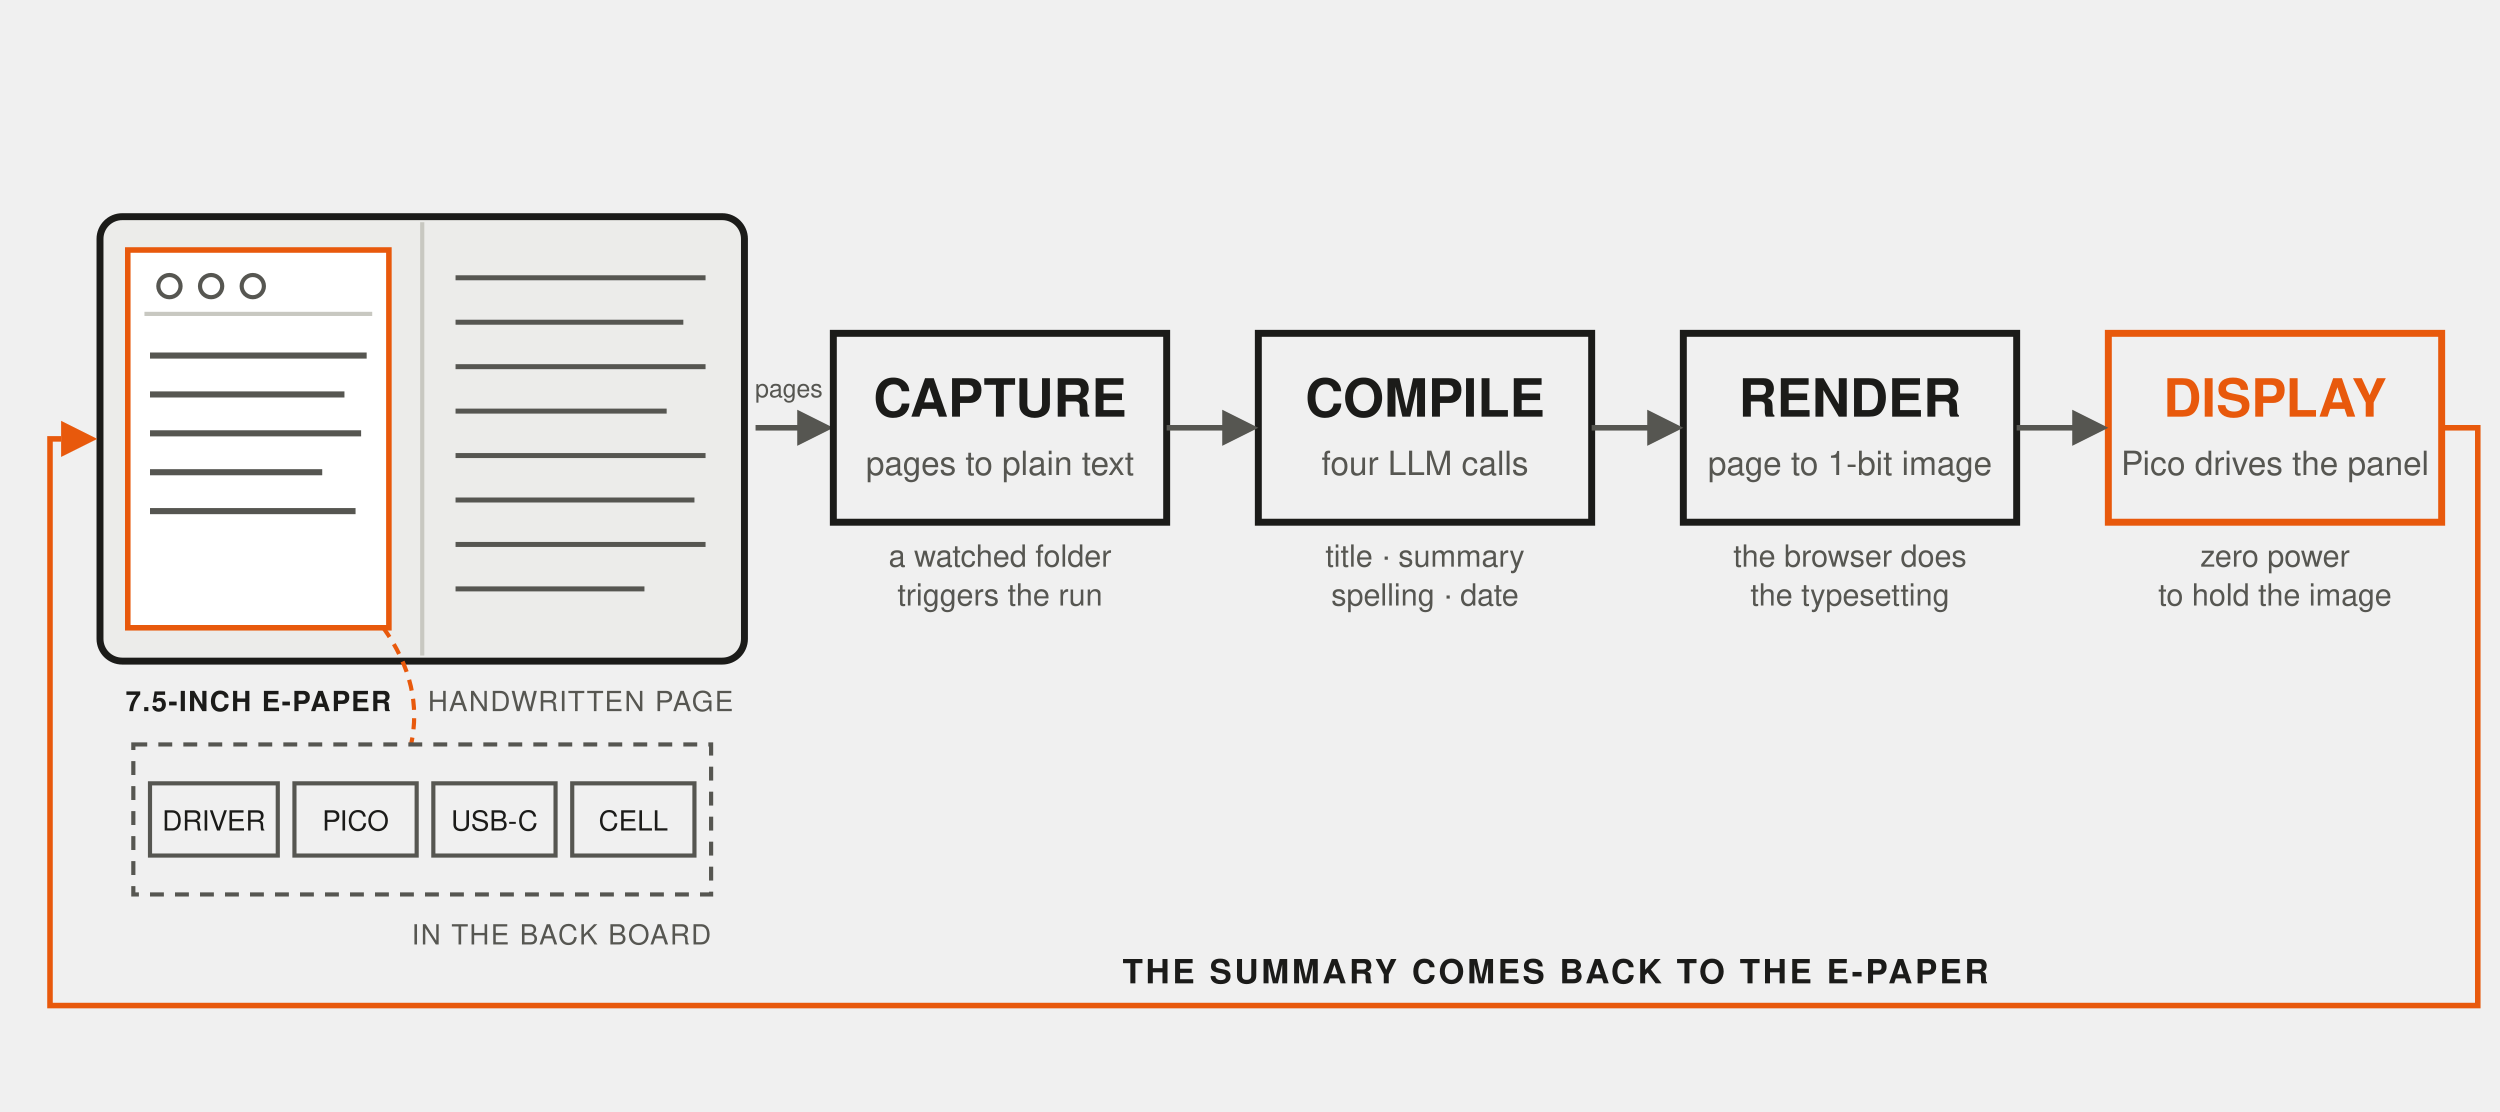
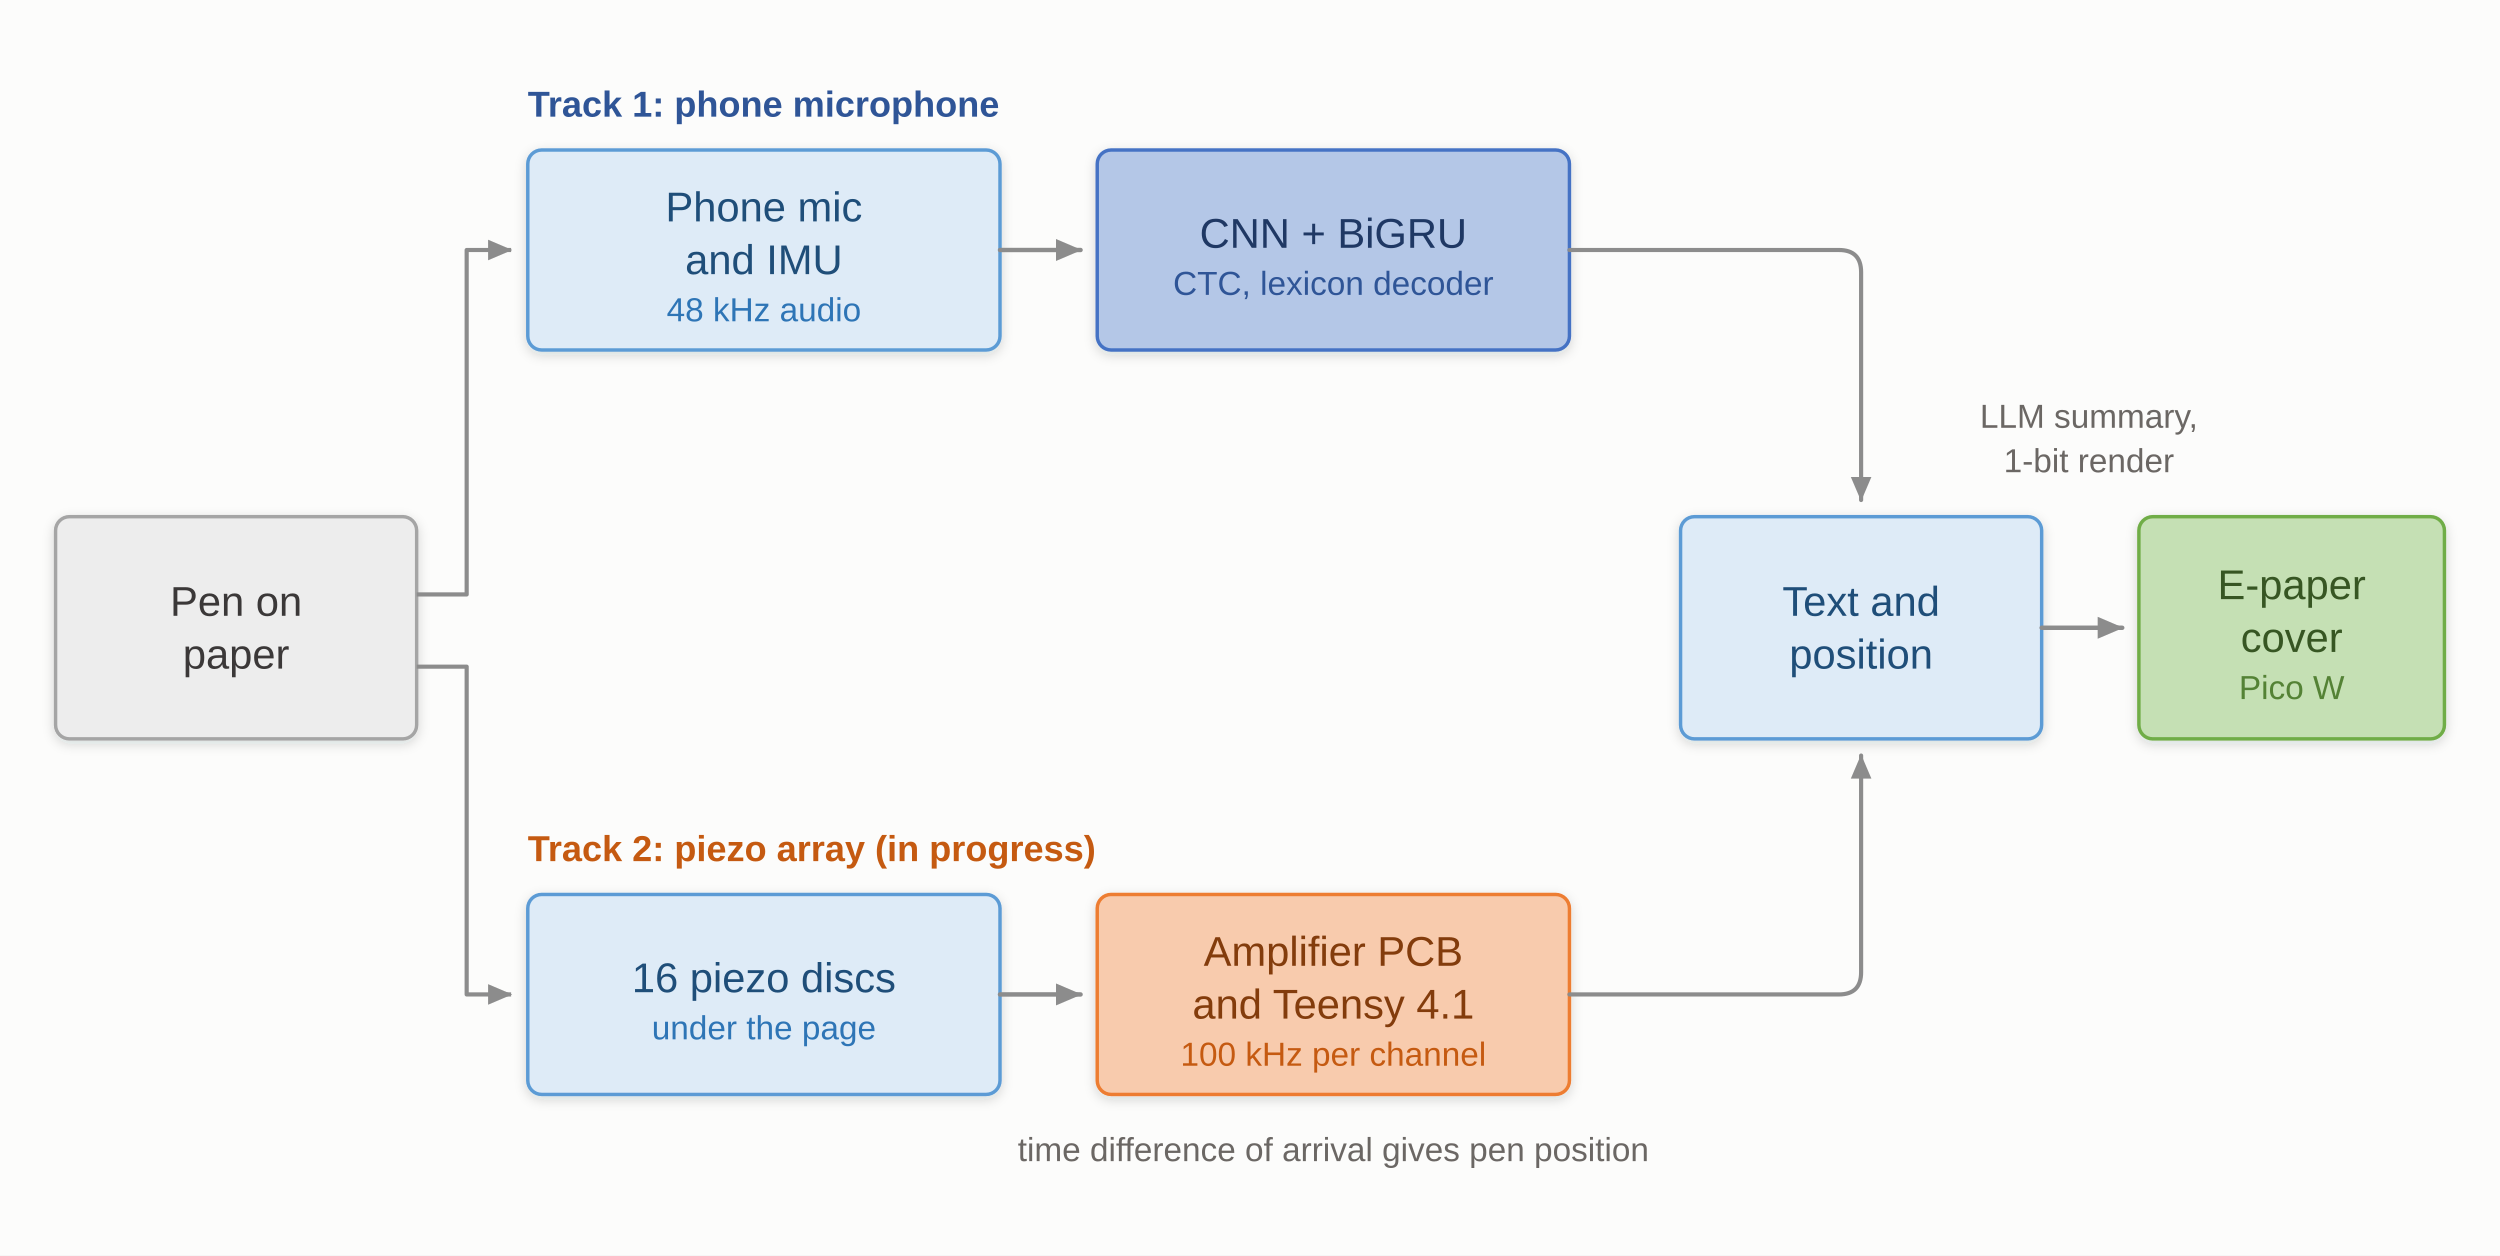
- <svg xmlns="http://www.w3.org/2000/svg" viewBox="0 0 900 400" role="img" aria-label="System diagram. An open notebook with the 7.5-inch e-paper panel set into the inside cover, facing a handwritten page; the driver board, Pico, USB-C controller and cell sit in the back board. Pages pass through capture, compile, render and display stages, and the finished summary returns to the e-paper">
-   <g font-family="Helvetica, Arial, sans-serif">
-     <rect x="36" y="78" width="232" height="160" rx="8" fill="#ececea" stroke="#1b1b19" stroke-width="2.5" />
-     <line x1="152" y1="80" x2="152" y2="236" stroke="#c8c8c1" stroke-width="1.5" />
-     <rect x="46" y="90" width="94" height="136" fill="#ffffff" stroke="#e8590c" stroke-width="2" />
-     <circle cx="61" cy="103" r="4" fill="none" stroke="#565651" stroke-width="1.5" />
-     <circle cx="76" cy="103" r="4" fill="none" stroke="#565651" stroke-width="1.5" />
-     <circle cx="91" cy="103" r="4" fill="none" stroke="#565651" stroke-width="1.5" />
-     <line x1="52" y1="113" x2="134" y2="113" stroke="#c8c8c1" stroke-width="1.5" />
-     <g stroke="#565651" stroke-width="2.2">
-       <line x1="54" y1="128" x2="132" y2="128" />
-       <line x1="54" y1="142" x2="124" y2="142" />
-       <line x1="54" y1="156" x2="130" y2="156" />
-       <line x1="54" y1="170" x2="116" y2="170" />
-       <line x1="54" y1="184" x2="128" y2="184" />
-     </g>
-     <g stroke="#565651" stroke-width="1.8">
-       <line x1="164" y1="100" x2="254" y2="100" />
-       <line x1="164" y1="116" x2="246" y2="116" />
-       <line x1="164" y1="132" x2="254" y2="132" />
-       <line x1="164" y1="148" x2="240" y2="148" />
-       <line x1="164" y1="164" x2="254" y2="164" />
-       <line x1="164" y1="180" x2="250" y2="180" />
-       <line x1="164" y1="196" x2="254" y2="196" />
-       <line x1="164" y1="212" x2="232" y2="212" />
-     </g>
-     <text x="93" y="256" font-size="10" font-weight="700" fill="#1b1b19" text-anchor="middle" letter-spacing="0.5">7.5-INCH E-PAPER</text>
-     <text x="209" y="256" font-size="10" fill="#565651" text-anchor="middle" letter-spacing="0.5">HANDWRITTEN PAGE</text>
-     <path d="M 138 226 C 148 240, 151 254, 148 268" stroke="#e8590c" stroke-width="1.5" fill="none" stroke-dasharray="4 3" />
-     <rect x="48" y="268" width="208" height="54" fill="none" stroke="#565651" stroke-width="1.5" stroke-dasharray="5 4" />
-     <g font-size="10" fill="#1b1b19" text-anchor="middle">
-       <rect x="54" y="282" width="46" height="26" fill="none" stroke="#565651" stroke-width="1.5" />
-       <text x="77" y="299">DRIVER</text>
-       <rect x="106" y="282" width="44" height="26" fill="none" stroke="#565651" stroke-width="1.5" />
-       <text x="128" y="299">PICO</text>
-       <rect x="156" y="282" width="44" height="26" fill="none" stroke="#565651" stroke-width="1.5" />
-       <text x="178" y="299">USB-C</text>
-       <rect x="206" y="282" width="44" height="26" fill="none" stroke="#565651" stroke-width="1.5" />
-       <text x="228" y="299">CELL</text>
-     </g>
-     <text x="256" y="340" font-size="10" fill="#565651" letter-spacing="0.5" text-anchor="end">IN THE BACK BOARD</text>
-     <path d="M 272 154 H 292" stroke="#565651" stroke-width="2" fill="none" />
-     <path d="M 300 154 l -13 -6.5 v 13 z" fill="#565651" />
-     <text x="284" y="143" font-size="9" fill="#565651" text-anchor="middle">pages</text>
-     <g font-size="19" font-weight="700" fill="#1b1b19" text-anchor="middle">
-       <rect x="300" y="120" width="120" height="68" fill="none" stroke="#1b1b19" stroke-width="2.5" />
-       <text x="360" y="150">CAPTURE</text>
-       <rect x="453" y="120" width="120" height="68" fill="none" stroke="#1b1b19" stroke-width="2.5" />
-       <text x="513" y="150">COMPILE</text>
-       <rect x="606" y="120" width="120" height="68" fill="none" stroke="#1b1b19" stroke-width="2.5" />
-       <text x="666" y="150">RENDER</text>
-       <rect x="759" y="120" width="120" height="68" fill="none" stroke="#e8590c" stroke-width="2.5" />
-       <text x="819" y="150" fill="#e8590c">DISPLAY</text>
-     </g>
-     <g font-size="12" fill="#565651" text-anchor="middle">
-       <text x="360" y="171">pages to plain text</text>
-       <text x="513" y="171">four LLM calls</text>
-       <text x="666" y="171">page to 1-bit image</text>
-       <text x="819" y="171" fill="#565651">Pico drives the panel</text>
-     </g>
-     <g font-size="11" fill="#565651" text-anchor="middle">
-       <text x="360" y="204">a watched folder</text>
-       <text x="360" y="218">triggers the run</text>
-       <text x="513" y="204">title · summary</text>
-       <text x="513" y="218">spelling · date</text>
-       <text x="666" y="204">the browser does</text>
-       <text x="666" y="218">the typesetting</text>
-       <text x="819" y="204" fill="#565651">zero power</text>
-       <text x="819" y="218" fill="#565651">to hold the image</text>
-     </g>
-     <g stroke="#565651" stroke-width="2" fill="none">
-       <path d="M 420 154 H 445" />
-       <path d="M 573 154 H 598" />
-       <path d="M 726 154 H 751" />
-     </g>
-     <g fill="#565651">
-       <path d="M 453 154 l -13 -6.5 v 13 z" />
-       <path d="M 606 154 l -13 -6.5 v 13 z" />
-       <path d="M 759 154 l -13 -6.5 v 13 z" />
-     </g>
-     <path d="M 879 154 H 892 V 362 H 18 V 158 H 22" stroke="#e8590c" stroke-width="2" fill="none" />
-     <path d="M 35 158 l -13 -6.5 v 13 z" fill="#e8590c" />
-     <text x="560" y="354" font-size="12" font-weight="700" fill="#1b1b19" text-anchor="middle" letter-spacing="1">THE SUMMARY COMES BACK TO THE E-PAPER</text>
+ <svg xmlns="http://www.w3.org/2000/svg" viewBox="0 0 900 452" role="img" aria-label="Smart notebook system: two capture tracks feeding text and pen position to the e-paper cover" style="font-family:Aptos, Calibri, 'Segoe UI', 'Helvetica Neue', Arial, sans-serif">
+   <defs>
+     <marker id="ah" viewBox="0 0 10 10" refX="9" refY="5" markerWidth="6.5" markerHeight="6.5" orient="auto-start-reverse">
+       <path d="M0.5,1.2 L9.4,5 L0.5,8.8 Z" fill="#8c8c8c" />
+     </marker>
+     <marker id="ahb" viewBox="0 0 10 10" refX="9" refY="5" markerWidth="6.5" markerHeight="6.5" orient="auto-start-reverse">
+       <path d="M0.5,1.2 L9.4,5 L0.5,8.8 Z" fill="#2f5597" />
+     </marker>
+     <filter id="sh" x="-30%" y="-30%" width="170%" height="190%">
+       <feDropShadow dx="0" dy="1.3" stdDeviation="2.1" flood-color="#1f2328" flood-opacity="0.16" />
+     </filter>
+   </defs>
+   <rect width="900" height="452" fill="#fcfcfb" />
+   <g filter="url(#sh)">
+     <rect x="20" y="186" width="130" height="80" rx="5" fill="#ededed" stroke="#a5a5a5" stroke-width="1.25" />
  </g>
+   <text x="85.0" y="216.5" text-anchor="middle" font-size="15" fill="#3b3838" dominant-baseline="central">Pen on</text>
+   <text x="85.0" y="235.5" text-anchor="middle" font-size="15" fill="#3b3838" dominant-baseline="central">paper</text>
+   <text x="190" y="42" text-anchor="start" font-size="13" fill="#2f5597" font-weight="600">Track 1: phone microphone</text>
+   <g filter="url(#sh)">
+     <rect x="190" y="54" width="170" height="72" rx="5" fill="#deebf7" stroke="#5b9bd5" stroke-width="1.25" />
+   </g>
+   <text x="275.0" y="74.5" text-anchor="middle" font-size="15" fill="#1f4e79" dominant-baseline="central">Phone mic</text>
+   <text x="275.0" y="93.5" text-anchor="middle" font-size="15" fill="#1f4e79" dominant-baseline="central">and IMU</text>
+   <text x="275.0" y="111.5" text-anchor="middle" font-size="12" fill="#2e75b6" dominant-baseline="central">48 kHz audio</text>
+   <g filter="url(#sh)">
+     <rect x="395" y="54" width="170" height="72" rx="5" fill="#b4c7e7" stroke="#4472c4" stroke-width="1.25" />
+   </g>
+   <text x="480.0" y="84.0" text-anchor="middle" font-size="15" fill="#1f3864" dominant-baseline="central">CNN + BiGRU</text>
+   <text x="480.0" y="102.0" text-anchor="middle" font-size="12" fill="#2f5597" dominant-baseline="central">CTC, lexicon decoder</text>
+   <text x="190" y="310" text-anchor="start" font-size="13" fill="#c55a11" font-weight="600">Track 2: piezo array (in progress)</text>
+   <g filter="url(#sh)">
+     <rect x="190" y="322" width="170" height="72" rx="5" fill="#deebf7" stroke="#5b9bd5" stroke-width="1.25" />
+   </g>
+   <text x="275.0" y="352.0" text-anchor="middle" font-size="15" fill="#1f4e79" dominant-baseline="central">16 piezo discs</text>
+   <text x="275.0" y="370.0" text-anchor="middle" font-size="12" fill="#2e75b6" dominant-baseline="central">under the page</text>
+   <g filter="url(#sh)">
+     <rect x="395" y="322" width="170" height="72" rx="5" fill="#f8cbad" stroke="#ed7d31" stroke-width="1.25" />
+   </g>
+   <text x="480.0" y="342.5" text-anchor="middle" font-size="15" fill="#833c0c" dominant-baseline="central">Amplifier PCB</text>
+   <text x="480.0" y="361.5" text-anchor="middle" font-size="15" fill="#833c0c" dominant-baseline="central">and Teensy 4.1</text>
+   <text x="480.0" y="379.5" text-anchor="middle" font-size="12" fill="#c55a11" dominant-baseline="central">100 kHz per channel</text>
+   <text x="480" y="418" text-anchor="middle" font-size="12" fill="#6b6764" font-weight="400">time difference of arrival gives pen position</text>
+   <g filter="url(#sh)">
+     <rect x="605" y="186" width="130" height="80" rx="5" fill="#deebf7" stroke="#5b9bd5" stroke-width="1.25" />
+   </g>
+   <text x="670.0" y="216.5" text-anchor="middle" font-size="15" fill="#1f4e79" dominant-baseline="central">Text and</text>
+   <text x="670.0" y="235.5" text-anchor="middle" font-size="15" fill="#1f4e79" dominant-baseline="central">position</text>
+   <g filter="url(#sh)">
+     <rect x="770" y="186" width="110" height="80" rx="5" fill="#c5e0b4" stroke="#70ad47" stroke-width="1.25" />
+   </g>
+   <text x="825.0" y="210.5" text-anchor="middle" font-size="15" fill="#375623" dominant-baseline="central">E-paper</text>
+   <text x="825.0" y="229.5" text-anchor="middle" font-size="15" fill="#375623" dominant-baseline="central">cover</text>
+   <text x="825.0" y="247.5" text-anchor="middle" font-size="12" fill="#548235" dominant-baseline="central">Pico W</text>
+   <path d="M150,214 L168,214 L168,90 L184,90" stroke="#8c8c8c" stroke-width="1.5" fill="none" marker-end="url(#ah)" stroke-linejoin="round" />
+   <path d="M150,240 L168,240 L168,358 L184,358" stroke="#8c8c8c" stroke-width="1.5" fill="none" marker-end="url(#ah)" stroke-linejoin="round" />
+   <path d="M360,90 L389,90" stroke="#8c8c8c" stroke-width="1.6" fill="none" marker-end="url(#ah)" stroke-linecap="round" />
+   <path d="M360,358 L389,358" stroke="#8c8c8c" stroke-width="1.6" fill="none" marker-end="url(#ah)" stroke-linecap="round" />
+   <path d="M565,90 L662,90 Q670,90 670,98 L670,180" stroke="#8c8c8c" stroke-width="1.5" fill="none" marker-end="url(#ah)" stroke-linecap="round" />
+   <path d="M565,358 L662,358 Q670,358 670,350 L670,272" stroke="#8c8c8c" stroke-width="1.5" fill="none" marker-end="url(#ah)" stroke-linecap="round" />
+   <path d="M735,226 L764,226" stroke="#8c8c8c" stroke-width="1.6" fill="none" marker-end="url(#ah)" stroke-linecap="round" />
+   <text x="752" y="154" text-anchor="middle" font-size="12" fill="#6b6764" font-weight="400">LLM summary,</text>
+   <text x="752" y="170" text-anchor="middle" font-size="12" fill="#6b6764" font-weight="400">1-bit render</text>
</svg>
